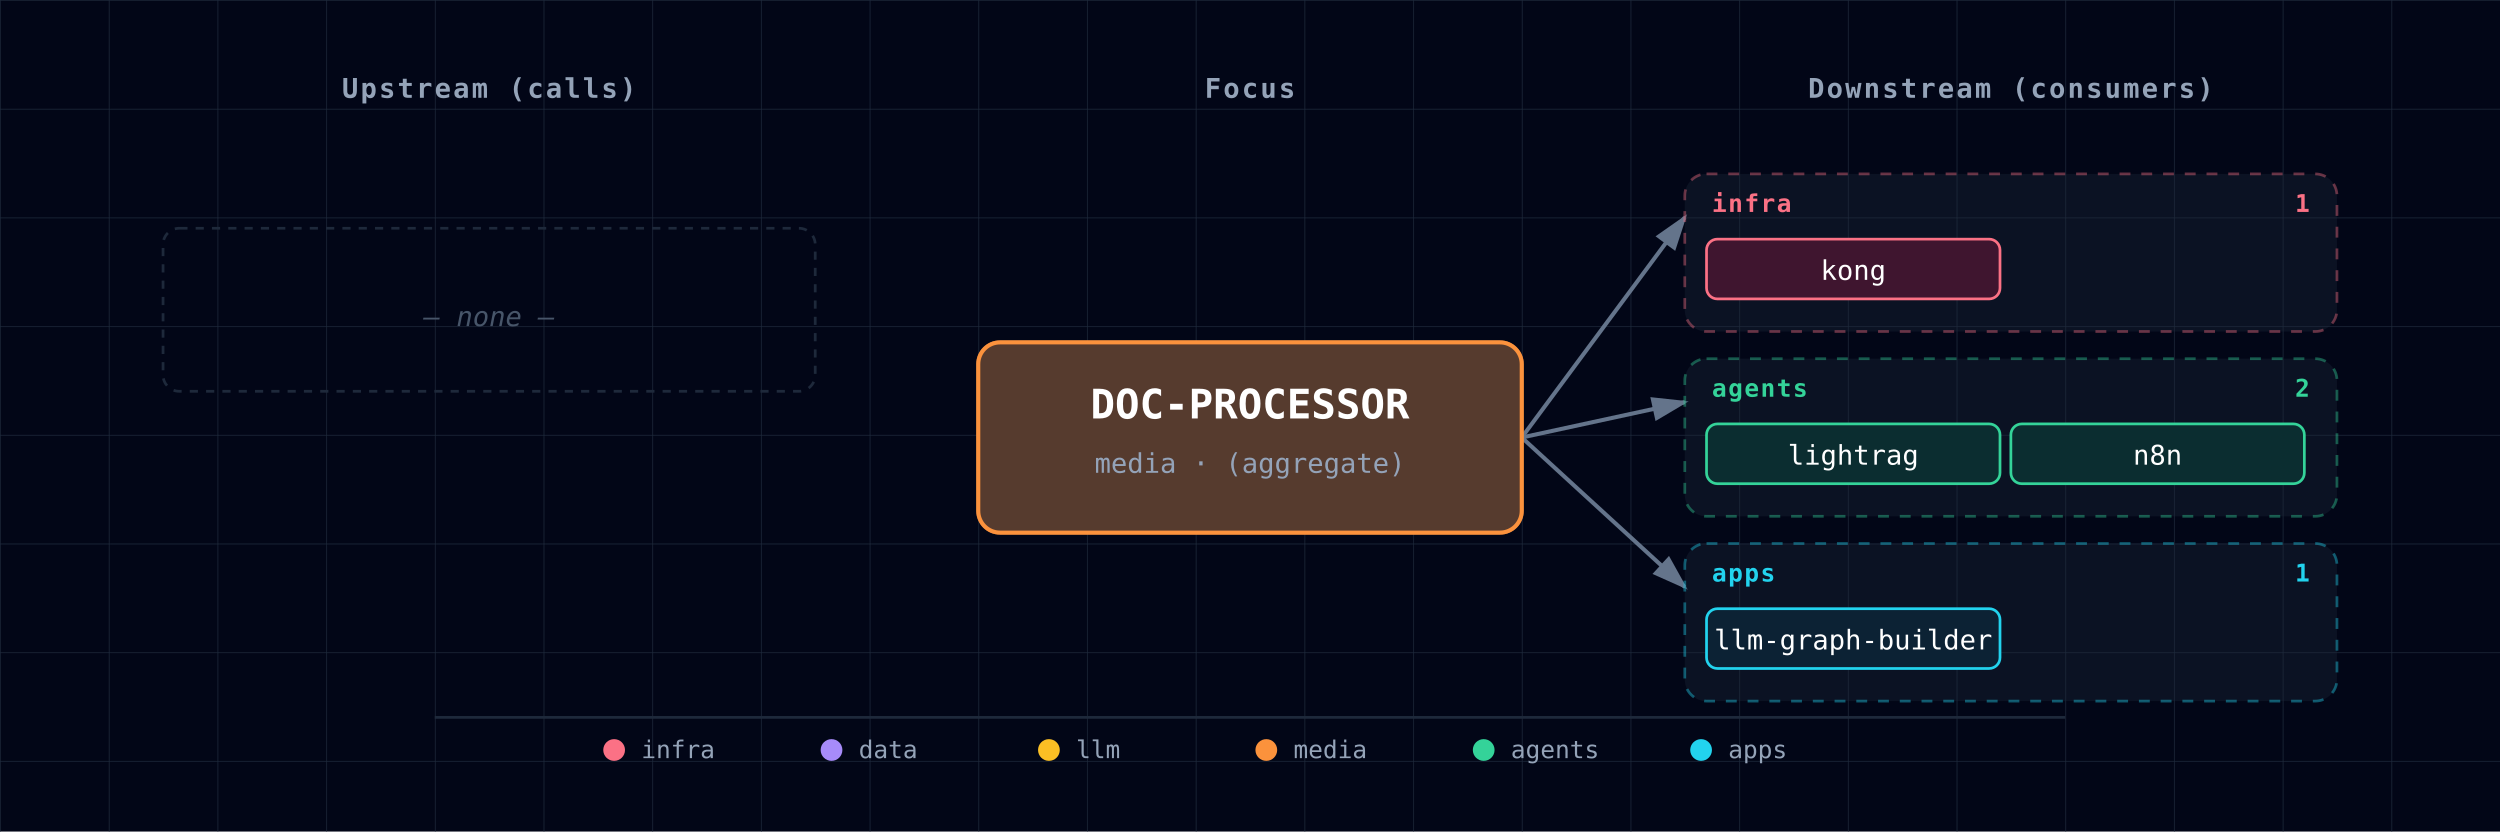
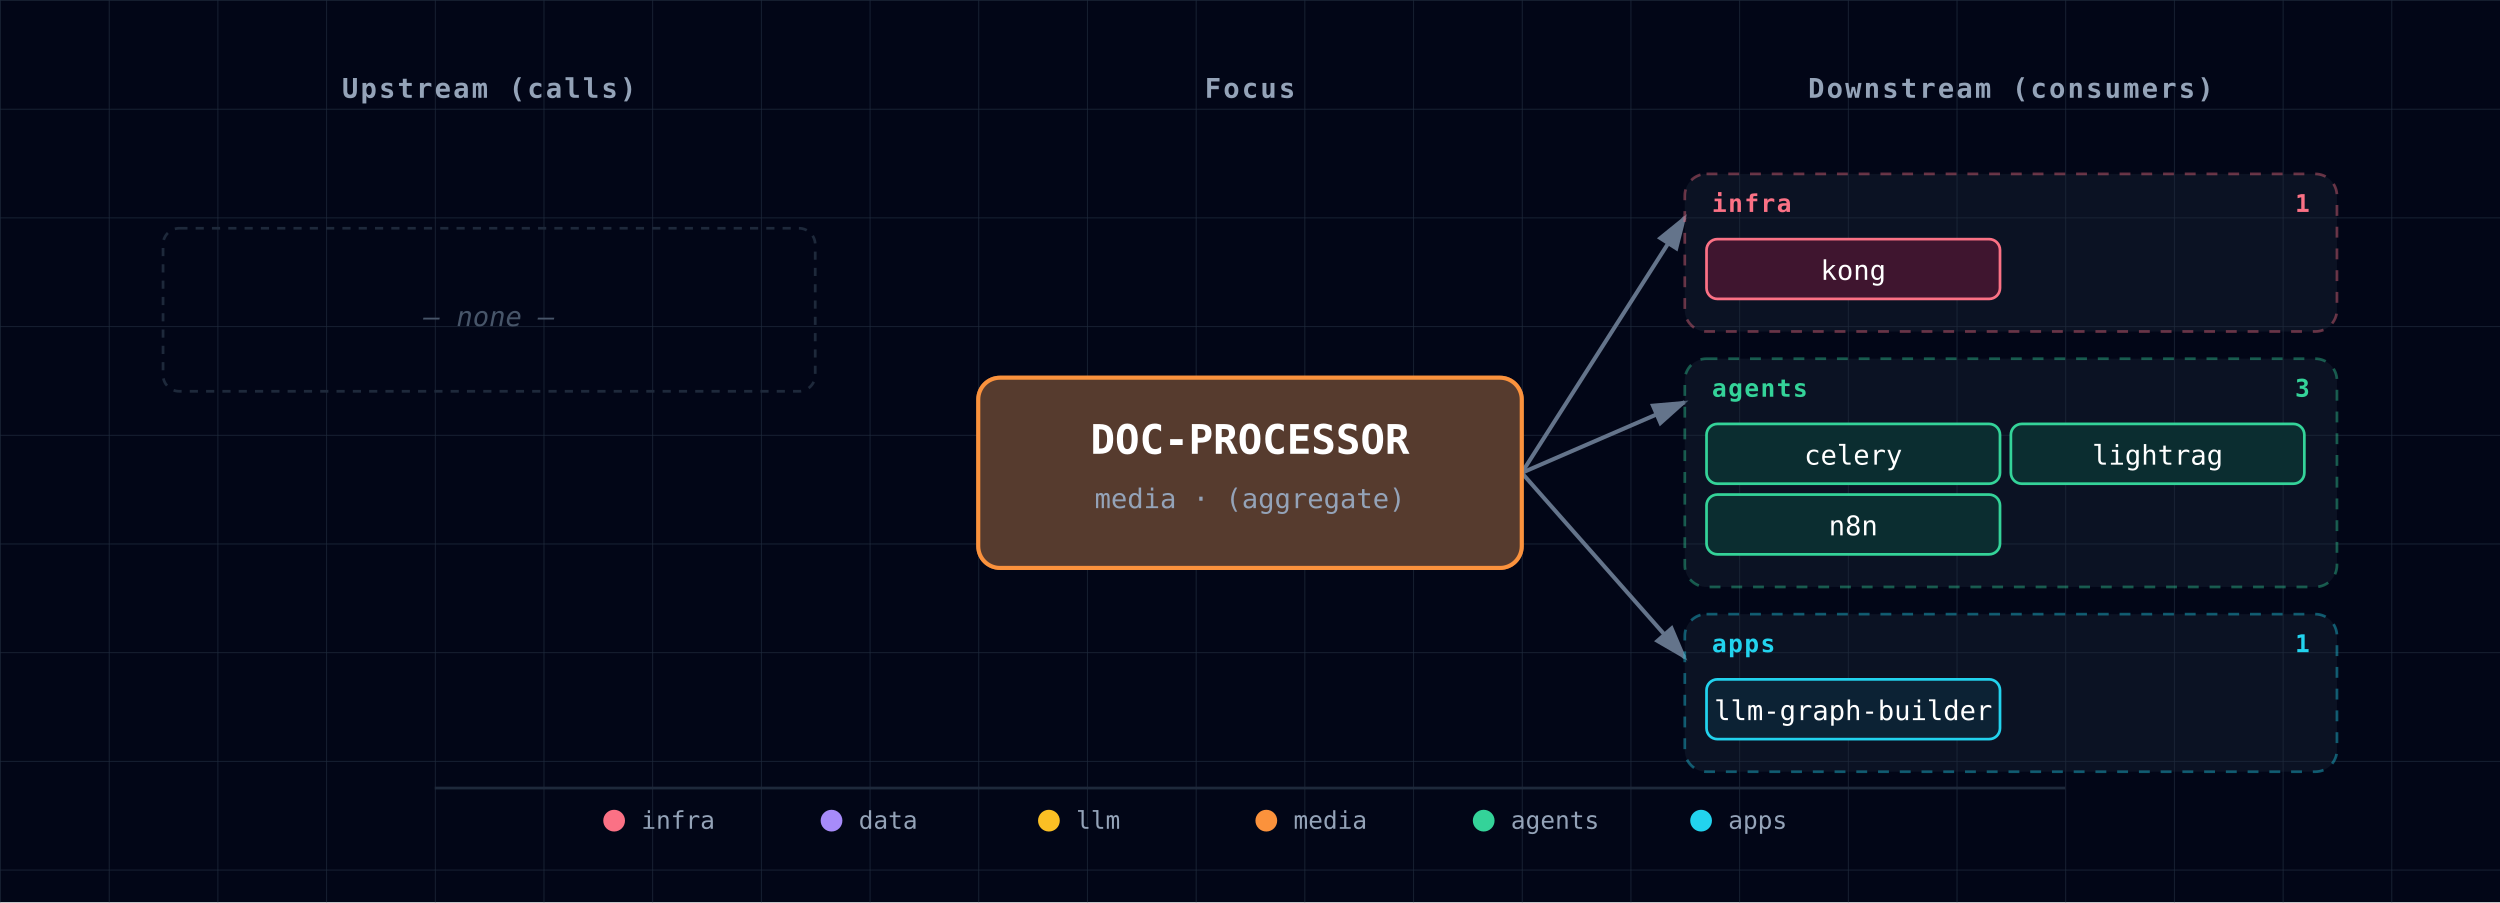
- <svg xmlns="http://www.w3.org/2000/svg" viewBox="0 0 920 306" font-family="'JetBrains Mono', 'Fira Code', Menlo, Consolas, monospace">
+ <svg xmlns="http://www.w3.org/2000/svg" viewBox="0 0 920 332" font-family="'JetBrains Mono', 'Fira Code', Menlo, Consolas, monospace">
  <defs>
    <pattern id="grid" width="40" height="40" patternUnits="userSpaceOnUse">
      <path d="M 40 0 L 0 0 0 40" fill="none" stroke="#1e293b" stroke-width="0.5" />
    </pattern>
    <marker id="arrowhead" markerWidth="9" markerHeight="6" refX="8" refY="3" orient="auto">
      <polygon points="0 0, 9 3, 0 6" fill="#64748b" />
    </marker>
    <filter id="focus-glow" x="-50%" y="-50%" width="200%" height="200%">
      <feGaussianBlur in="SourceAlpha" stdDeviation="6" />
      <feFlood flood-color="#fb923c" flood-opacity="0.6" />
      <feComposite in2="SourceAlpha" operator="in" />
      <feMerge>
        <feMergeNode />
        <feMergeNode in="SourceGraphic" />
      </feMerge>
    </filter>
  </defs>
-   <rect width="920" height="306" fill="#020617" />
-   <rect width="920" height="306" fill="url(#grid)" />
+   <rect width="920" height="332" fill="#020617" />
+   <rect width="920" height="332" fill="url(#grid)" />
  <text x="180" y="36" fill="#94a3b8" font-size="10" font-weight="600" text-anchor="middle" letter-spacing="0.08em">Upstream (calls)</text>
  <text x="460" y="36" fill="#94a3b8" font-size="10" font-weight="600" text-anchor="middle" letter-spacing="0.08em">Focus</text>
  <text x="740" y="36" fill="#94a3b8" font-size="10" font-weight="600" text-anchor="middle" letter-spacing="0.08em">Downstream (consumers)</text>
-   <line x1="560" y1="161" x2="620" y2="80" stroke="#64748b" stroke-width="1.5" marker-end="url(#arrowhead)" />
-   <line x1="560" y1="161" x2="620" y2="148" stroke="#64748b" stroke-width="1.5" marker-end="url(#arrowhead)" />
-   <line x1="560" y1="161" x2="620" y2="216" stroke="#64748b" stroke-width="1.5" marker-end="url(#arrowhead)" />
+   <line x1="560" y1="174" x2="620" y2="80" stroke="#64748b" stroke-width="1.5" marker-end="url(#arrowhead)" />
+   <line x1="560" y1="174" x2="620" y2="148" stroke="#64748b" stroke-width="1.5" marker-end="url(#arrowhead)" />
+   <line x1="560" y1="174" x2="620" y2="242" stroke="#64748b" stroke-width="1.5" marker-end="url(#arrowhead)" />
  <g>
    <rect x="60" y="84" width="240" height="60" rx="6" fill="none" stroke="#1e293b" stroke-width="1" stroke-dasharray="3,3" />
    <text x="180" y="120" fill="#475569" font-size="10" font-style="italic" text-anchor="middle">— none —</text>
  </g>
  <g>
    <g class="cluster">
      <rect x="620" y="64" width="240" height="58" rx="8" fill="rgba(30,41,59,0.35)" stroke="#fb7185" stroke-width="1" stroke-dasharray="4,4" stroke-opacity="0.4" />
      <text x="630" y="78" fill="#fb7185" font-size="9" font-weight="700" text-anchor="start" style="letter-spacing:0.06em;text-transform:uppercase;">infra</text>
      <text x="850" y="78" fill="#fb7185" font-size="9" font-weight="600" text-anchor="end">1</text>
    </g>
    <g>
      <rect x="628" y="88" width="108" height="22" rx="4" fill="#0f172a" />
      <rect x="628" y="88" width="108" height="22" rx="4" fill="rgba(136, 19, 55, 0.4)" stroke="#fb7185" stroke-width="1" />
      <text x="682" y="103" fill="white" font-size="10" text-anchor="middle">kong</text>
    </g>
    <g class="cluster">
-       <rect x="620" y="132" width="240" height="58" rx="8" fill="rgba(30,41,59,0.35)" stroke="#34d399" stroke-width="1" stroke-dasharray="4,4" stroke-opacity="0.4" />
+       <rect x="620" y="132" width="240" height="84" rx="8" fill="rgba(30,41,59,0.35)" stroke="#34d399" stroke-width="1" stroke-dasharray="4,4" stroke-opacity="0.4" />
      <text x="630" y="146" fill="#34d399" font-size="9" font-weight="700" text-anchor="start" style="letter-spacing:0.06em;text-transform:uppercase;">agents</text>
-       <text x="850" y="146" fill="#34d399" font-size="9" font-weight="600" text-anchor="end">2</text>
+       <text x="850" y="146" fill="#34d399" font-size="9" font-weight="600" text-anchor="end">3</text>
    </g>
    <g>
      <rect x="628" y="156" width="108" height="22" rx="4" fill="#0f172a" />
      <rect x="628" y="156" width="108" height="22" rx="4" fill="rgba(6, 78, 59, 0.4)" stroke="#34d399" stroke-width="1" />
-       <text x="682" y="171" fill="white" font-size="10" text-anchor="middle">lightrag</text>
+       <text x="682" y="171" fill="white" font-size="10" text-anchor="middle">celery</text>
    </g>
    <g>
      <rect x="740" y="156" width="108" height="22" rx="4" fill="#0f172a" />
      <rect x="740" y="156" width="108" height="22" rx="4" fill="rgba(6, 78, 59, 0.4)" stroke="#34d399" stroke-width="1" />
-       <text x="794" y="171" fill="white" font-size="10" text-anchor="middle">n8n</text>
+       <text x="794" y="171" fill="white" font-size="10" text-anchor="middle">lightrag</text>
+     </g>
+     <g>
+       <rect x="628" y="182" width="108" height="22" rx="4" fill="#0f172a" />
+       <rect x="628" y="182" width="108" height="22" rx="4" fill="rgba(6, 78, 59, 0.4)" stroke="#34d399" stroke-width="1" />
+       <text x="682" y="197" fill="white" font-size="10" text-anchor="middle">n8n</text>
    </g>
    <g class="cluster">
-       <rect x="620" y="200" width="240" height="58" rx="8" fill="rgba(30,41,59,0.35)" stroke="#22d3ee" stroke-width="1" stroke-dasharray="4,4" stroke-opacity="0.4" />
-       <text x="630" y="214" fill="#22d3ee" font-size="9" font-weight="700" text-anchor="start" style="letter-spacing:0.06em;text-transform:uppercase;">apps</text>
-       <text x="850" y="214" fill="#22d3ee" font-size="9" font-weight="600" text-anchor="end">1</text>
+       <rect x="620" y="226" width="240" height="58" rx="8" fill="rgba(30,41,59,0.35)" stroke="#22d3ee" stroke-width="1" stroke-dasharray="4,4" stroke-opacity="0.4" />
+       <text x="630" y="240" fill="#22d3ee" font-size="9" font-weight="700" text-anchor="start" style="letter-spacing:0.06em;text-transform:uppercase;">apps</text>
+       <text x="850" y="240" fill="#22d3ee" font-size="9" font-weight="600" text-anchor="end">1</text>
    </g>
    <g>
-       <rect x="628" y="224" width="108" height="22" rx="4" fill="#0f172a" />
-       <rect x="628" y="224" width="108" height="22" rx="4" fill="rgba(8, 51, 68, 0.4)" stroke="#22d3ee" stroke-width="1" />
-       <text x="682" y="239" fill="white" font-size="10" text-anchor="middle">llm-graph-builder</text>
+       <rect x="628" y="250" width="108" height="22" rx="4" fill="#0f172a" />
+       <rect x="628" y="250" width="108" height="22" rx="4" fill="rgba(8, 51, 68, 0.4)" stroke="#22d3ee" stroke-width="1" />
+       <text x="682" y="265" fill="white" font-size="10" text-anchor="middle">llm-graph-builder</text>
    </g>
  </g>
  <g class="focus" filter="url(#focus-glow)">
-     <rect x="360" y="126" width="200" height="70" rx="8" fill="#0f172a" />
-     <rect x="360" y="126" width="200" height="70" rx="8" fill="rgba(251, 146, 60, 0.3)" stroke="#fb923c" stroke-width="1.5" />
-     <text x="460" y="154" fill="white" font-size="15" font-weight="700" text-anchor="middle">DOC-PROCESSOR</text>
-     <text x="460" y="174" fill="#94a3b8" font-size="10" text-anchor="middle">media · (aggregate)</text>
+     <rect x="360" y="139" width="200" height="70" rx="8" fill="#0f172a" />
+     <rect x="360" y="139" width="200" height="70" rx="8" fill="rgba(251, 146, 60, 0.3)" stroke="#fb923c" stroke-width="1.5" />
+     <text x="460" y="167" fill="white" font-size="15" font-weight="700" text-anchor="middle">DOC-PROCESSOR</text>
+     <text x="460" y="187" fill="#94a3b8" font-size="10" text-anchor="middle">media · (aggregate)</text>
  </g>
  <g class="legend">
-     <line x1="160" y1="264" x2="760" y2="264" stroke="#1e293b" stroke-width="1" />
-     <circle cx="226" cy="276" r="4" fill="#fb7185" />
-     <text x="236" y="279" fill="#94a3b8" font-size="9" font-weight="400" text-anchor="start">infra</text>
-     <circle cx="306" cy="276" r="4" fill="#a78bfa" />
-     <text x="316" y="279" fill="#94a3b8" font-size="9" font-weight="400" text-anchor="start">data</text>
-     <circle cx="386" cy="276" r="4" fill="#fbbf24" />
-     <text x="396" y="279" fill="#94a3b8" font-size="9" font-weight="400" text-anchor="start">llm</text>
-     <circle cx="466" cy="276" r="4" fill="#fb923c" />
-     <text x="476" y="279" fill="#94a3b8" font-size="9" font-weight="400" text-anchor="start">media</text>
-     <circle cx="546" cy="276" r="4" fill="#34d399" />
-     <text x="556" y="279" fill="#94a3b8" font-size="9" font-weight="400" text-anchor="start">agents</text>
-     <circle cx="626" cy="276" r="4" fill="#22d3ee" />
-     <text x="636" y="279" fill="#94a3b8" font-size="9" font-weight="400" text-anchor="start">apps</text>
+     <line x1="160" y1="290" x2="760" y2="290" stroke="#1e293b" stroke-width="1" />
+     <circle cx="226" cy="302" r="4" fill="#fb7185" />
+     <text x="236" y="305" fill="#94a3b8" font-size="9" font-weight="400" text-anchor="start">infra</text>
+     <circle cx="306" cy="302" r="4" fill="#a78bfa" />
+     <text x="316" y="305" fill="#94a3b8" font-size="9" font-weight="400" text-anchor="start">data</text>
+     <circle cx="386" cy="302" r="4" fill="#fbbf24" />
+     <text x="396" y="305" fill="#94a3b8" font-size="9" font-weight="400" text-anchor="start">llm</text>
+     <circle cx="466" cy="302" r="4" fill="#fb923c" />
+     <text x="476" y="305" fill="#94a3b8" font-size="9" font-weight="400" text-anchor="start">media</text>
+     <circle cx="546" cy="302" r="4" fill="#34d399" />
+     <text x="556" y="305" fill="#94a3b8" font-size="9" font-weight="400" text-anchor="start">agents</text>
+     <circle cx="626" cy="302" r="4" fill="#22d3ee" />
+     <text x="636" y="305" fill="#94a3b8" font-size="9" font-weight="400" text-anchor="start">apps</text>
  </g>
</svg>
